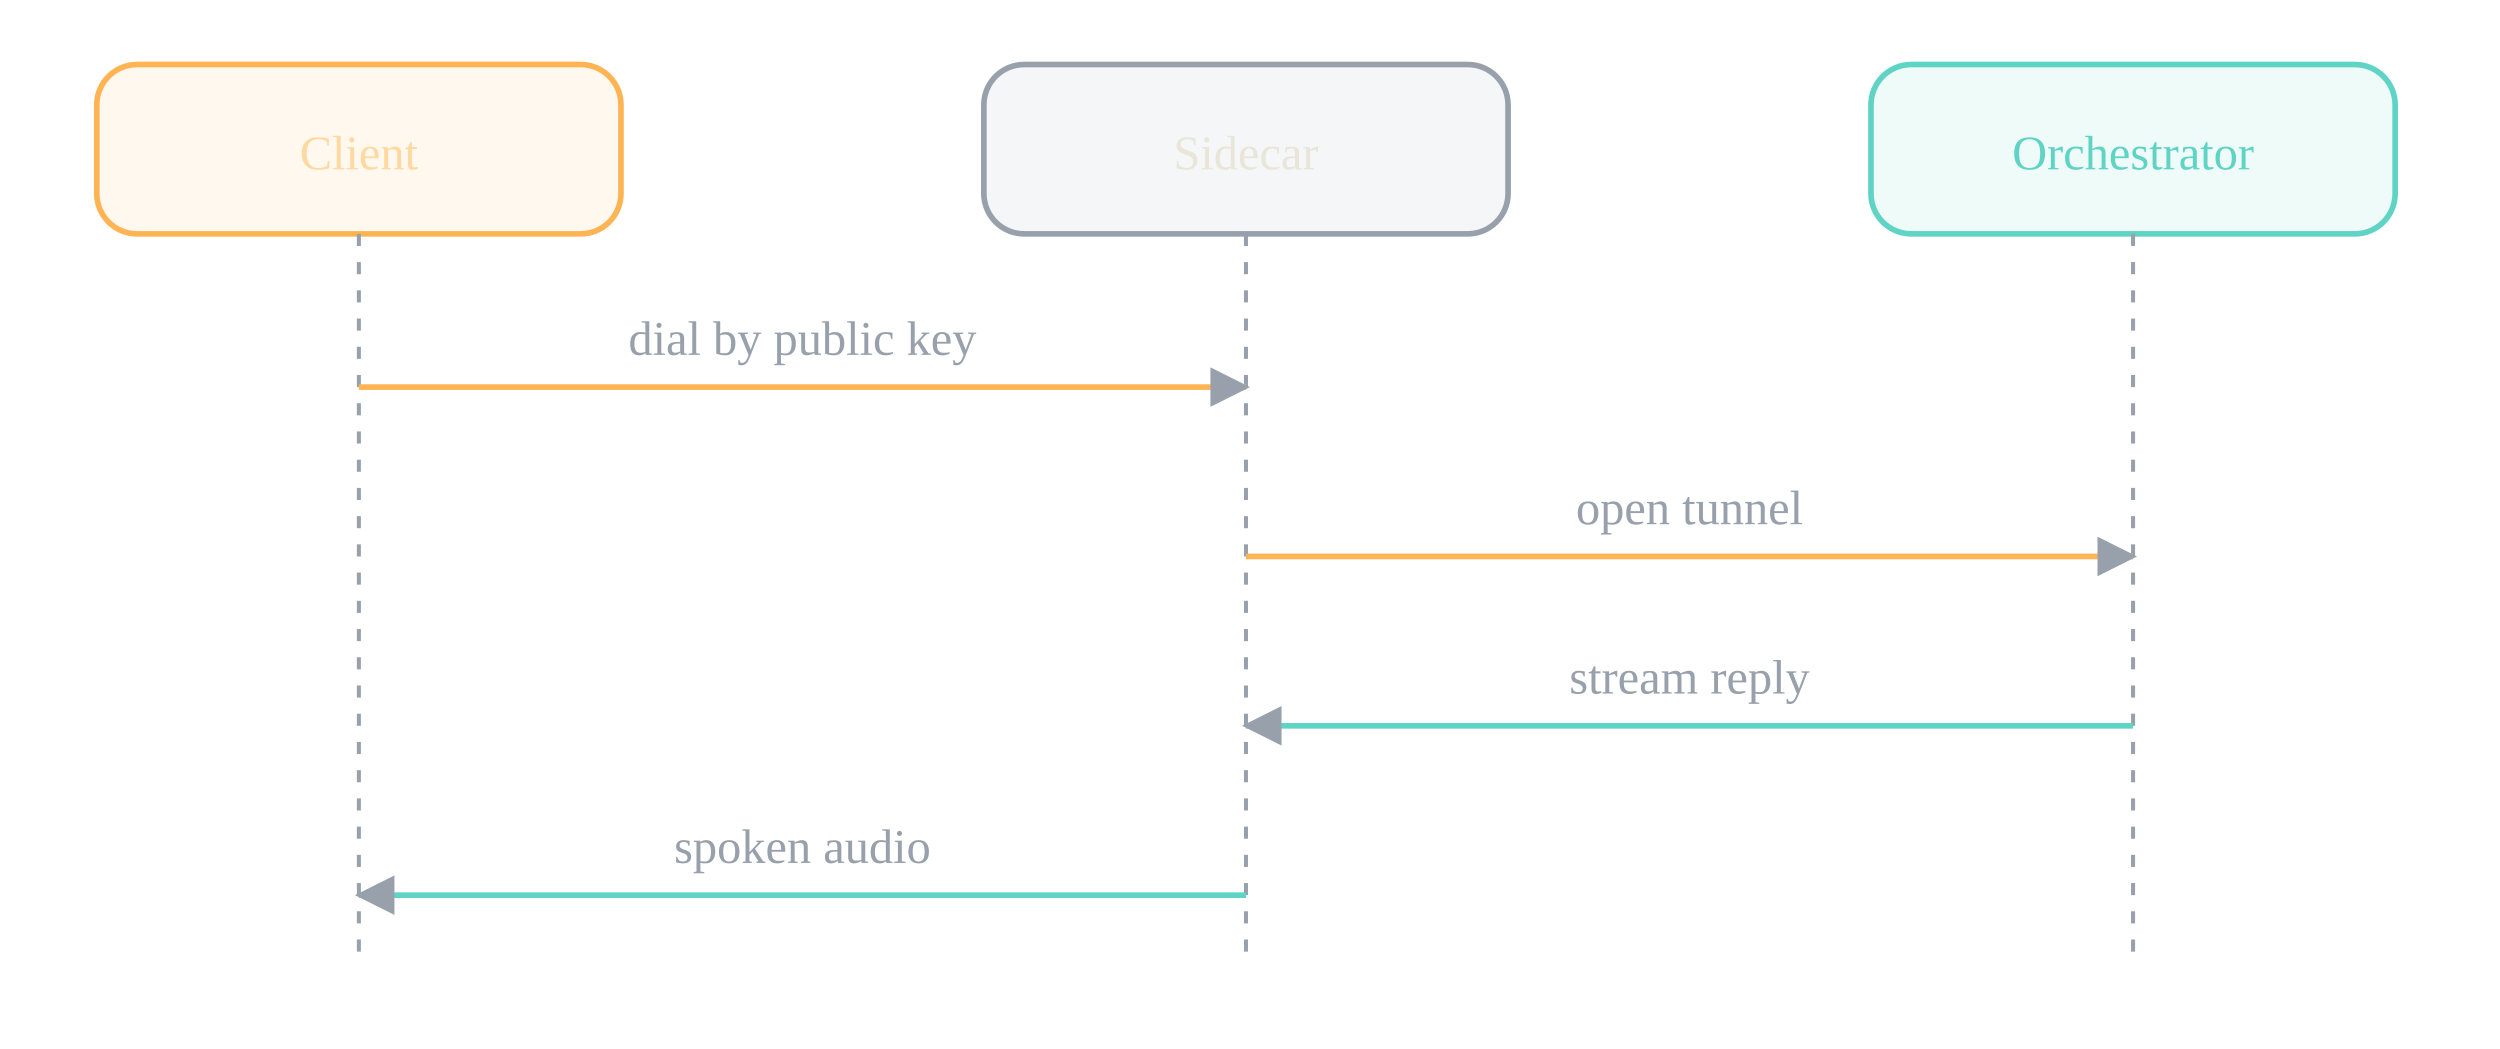
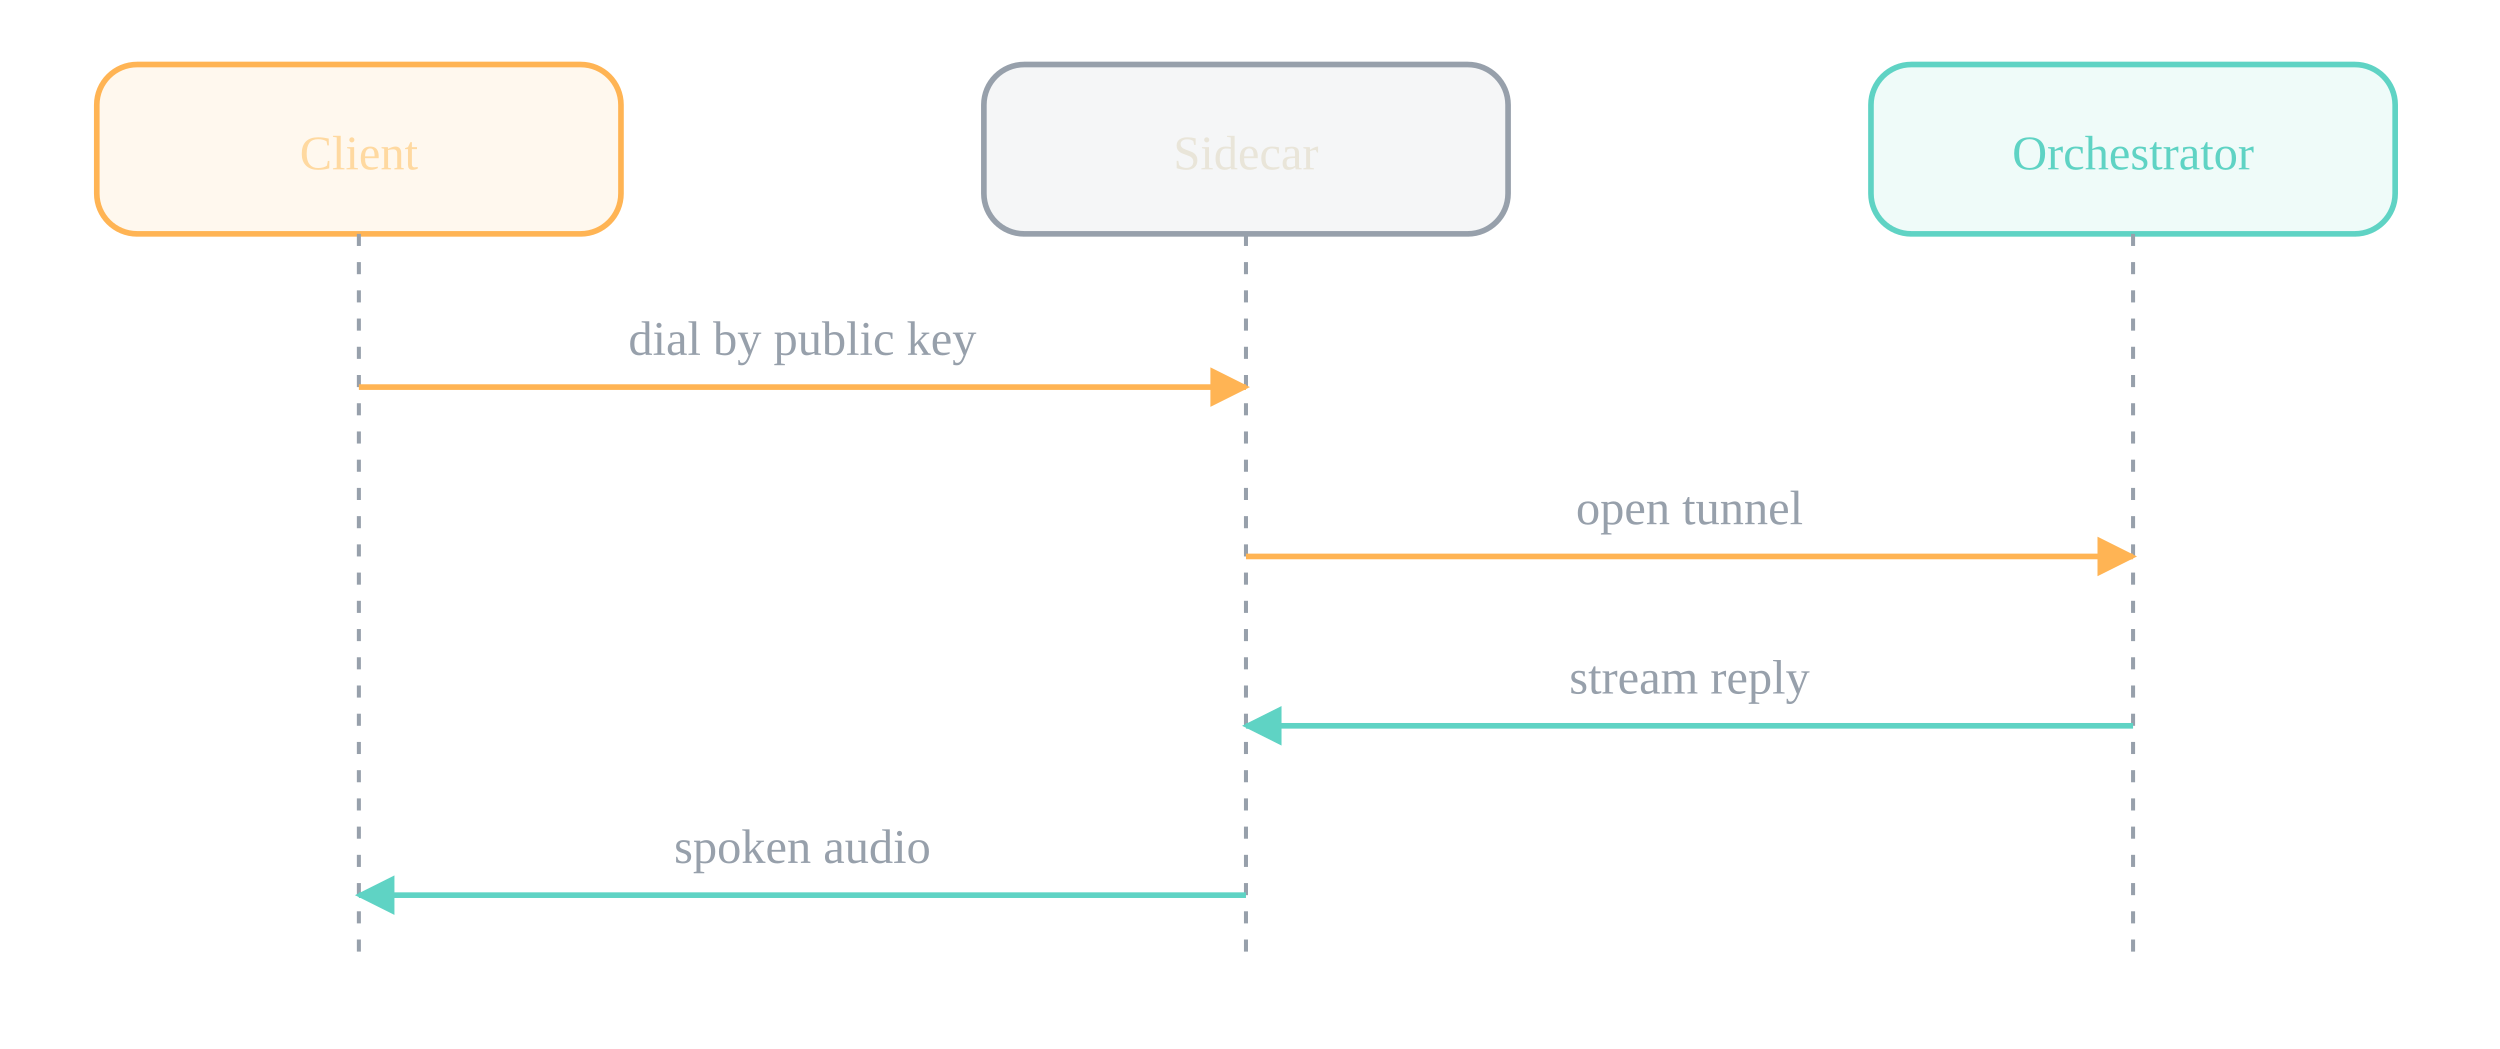
<svg xmlns="http://www.w3.org/2000/svg" viewBox="0 0 620 260" role="img" aria-label="Client sidecar orchestrator sequence">
  <defs>
    <marker id="arrow" viewBox="0 0 10 10" refX="9" refY="5" markerWidth="7" markerHeight="7" orient="auto-start-reverse">
      <path d="M0,0 L10,5 L0,10 z" fill="#97a0ab" />
+     </marker>
+     <marker id="arrow-amber" viewBox="0 0 10 10" refX="9" refY="5" markerWidth="7" markerHeight="7" orient="auto-start-reverse">
+       <path d="M0,0 L10,5 L0,10 z" fill="#ffb454" />
+     </marker>
+     <marker id="arrow-teal" viewBox="0 0 10 10" refX="9" refY="5" markerWidth="7" markerHeight="7" orient="auto-start-reverse">
+       <path d="M0,0 L10,5 L0,10 z" fill="#5fd3c4" />
    </marker>
  </defs>
  <rect class="svg-node" x="24" y="16" width="130" height="42" rx="10" fill="rgba(255,180,84,.10)" stroke="#ffb454" stroke-width="1.4" />
  <text class="nodetext" x="89" y="42" text-anchor="middle" fill="#ffd9a0">Client</text>
  <rect class="svg-node" x="244" y="16" width="130" height="42" rx="10" fill="rgba(151,160,171,.10)" stroke="#97a0ab" stroke-width="1.4" />
  <text class="nodetext" x="309" y="42" text-anchor="middle" fill="#e9e5d9">Sidecar</text>
  <rect class="svg-node" x="464" y="16" width="130" height="42" rx="10" fill="rgba(95,211,196,.10)" stroke="#5fd3c4" stroke-width="1.4" />
  <text class="nodetext" x="529" y="42" text-anchor="middle" fill="#5fd3c4">Orchestrator</text>
  <line x1="89" y1="58" x2="89" y2="240" stroke="#97a0ab" stroke-width="1" stroke-dasharray="3 4" />
  <line x1="309" y1="58" x2="309" y2="240" stroke="#97a0ab" stroke-width="1" stroke-dasharray="3 4" />
  <line x1="529" y1="58" x2="529" y2="240" stroke="#97a0ab" stroke-width="1" stroke-dasharray="3 4" />
-   <line x1="89" y1="96" x2="309" y2="96" stroke="#ffb454" stroke-width="1.4" marker-end="url(#arrow)" />
+   <line x1="89" y1="96" x2="309" y2="96" stroke="#ffb454" stroke-width="1.4" marker-end="url(#arrow-amber)" />
  <text class="flowlbl" x="199" y="88" text-anchor="middle" fill="#97a0ab">dial by public key</text>
-   <line x1="309" y1="138" x2="529" y2="138" stroke="#ffb454" stroke-width="1.4" marker-end="url(#arrow)" />
+   <line x1="309" y1="138" x2="529" y2="138" stroke="#ffb454" stroke-width="1.4" marker-end="url(#arrow-amber)" />
  <text class="flowlbl" x="419" y="130" text-anchor="middle" fill="#97a0ab">open tunnel</text>
-   <line x1="529" y1="180" x2="309" y2="180" stroke="#5fd3c4" stroke-width="1.4" marker-end="url(#arrow)" />
+   <line x1="529" y1="180" x2="309" y2="180" stroke="#5fd3c4" stroke-width="1.4" marker-end="url(#arrow-teal)" />
  <text class="flowlbl" x="419" y="172" text-anchor="middle" fill="#97a0ab">stream reply</text>
-   <line x1="309" y1="222" x2="89" y2="222" stroke="#5fd3c4" stroke-width="1.4" marker-end="url(#arrow)" />
+   <line x1="309" y1="222" x2="89" y2="222" stroke="#5fd3c4" stroke-width="1.4" marker-end="url(#arrow-teal)" />
  <text class="flowlbl" x="199" y="214" text-anchor="middle" fill="#97a0ab">spoken audio</text>
</svg>
